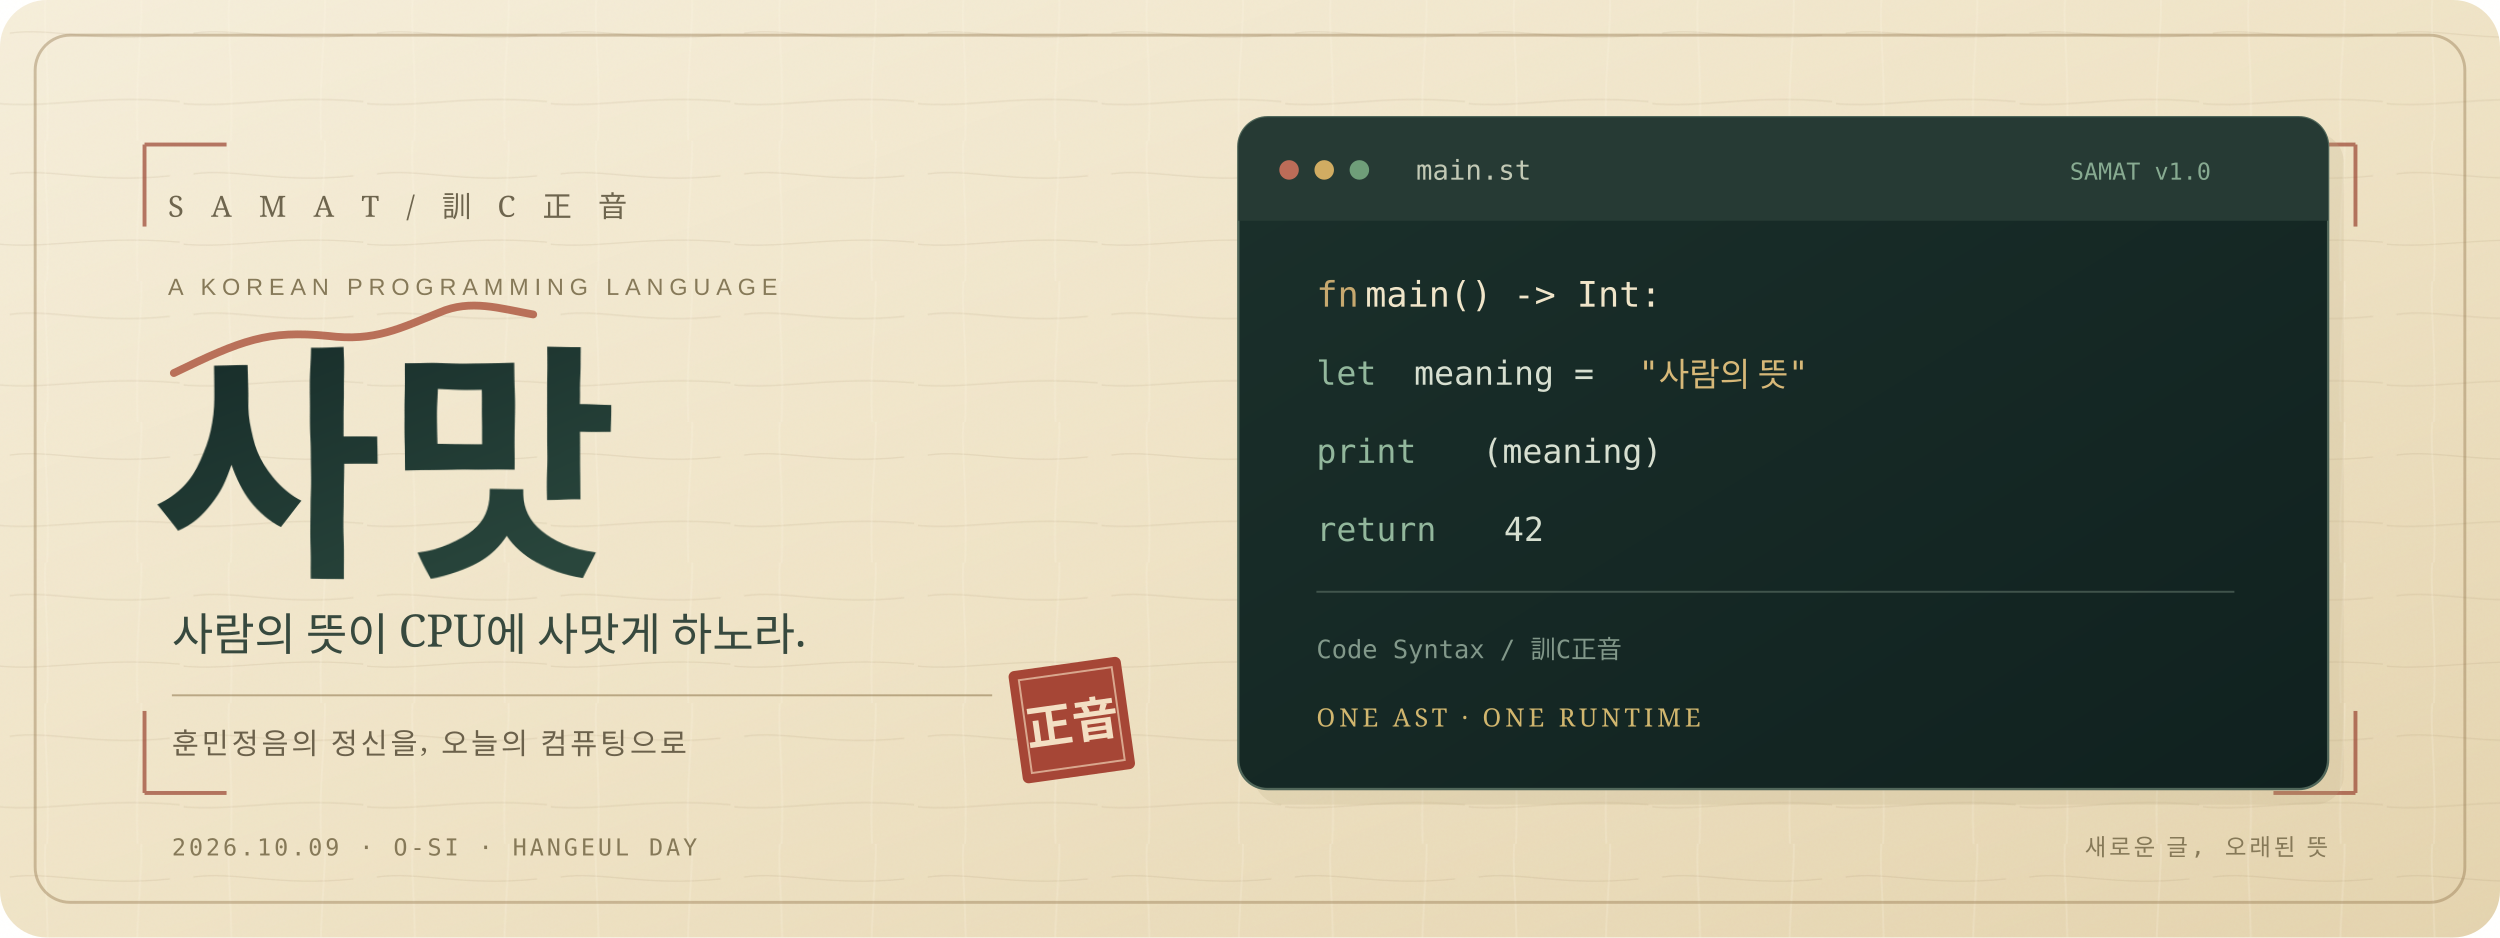
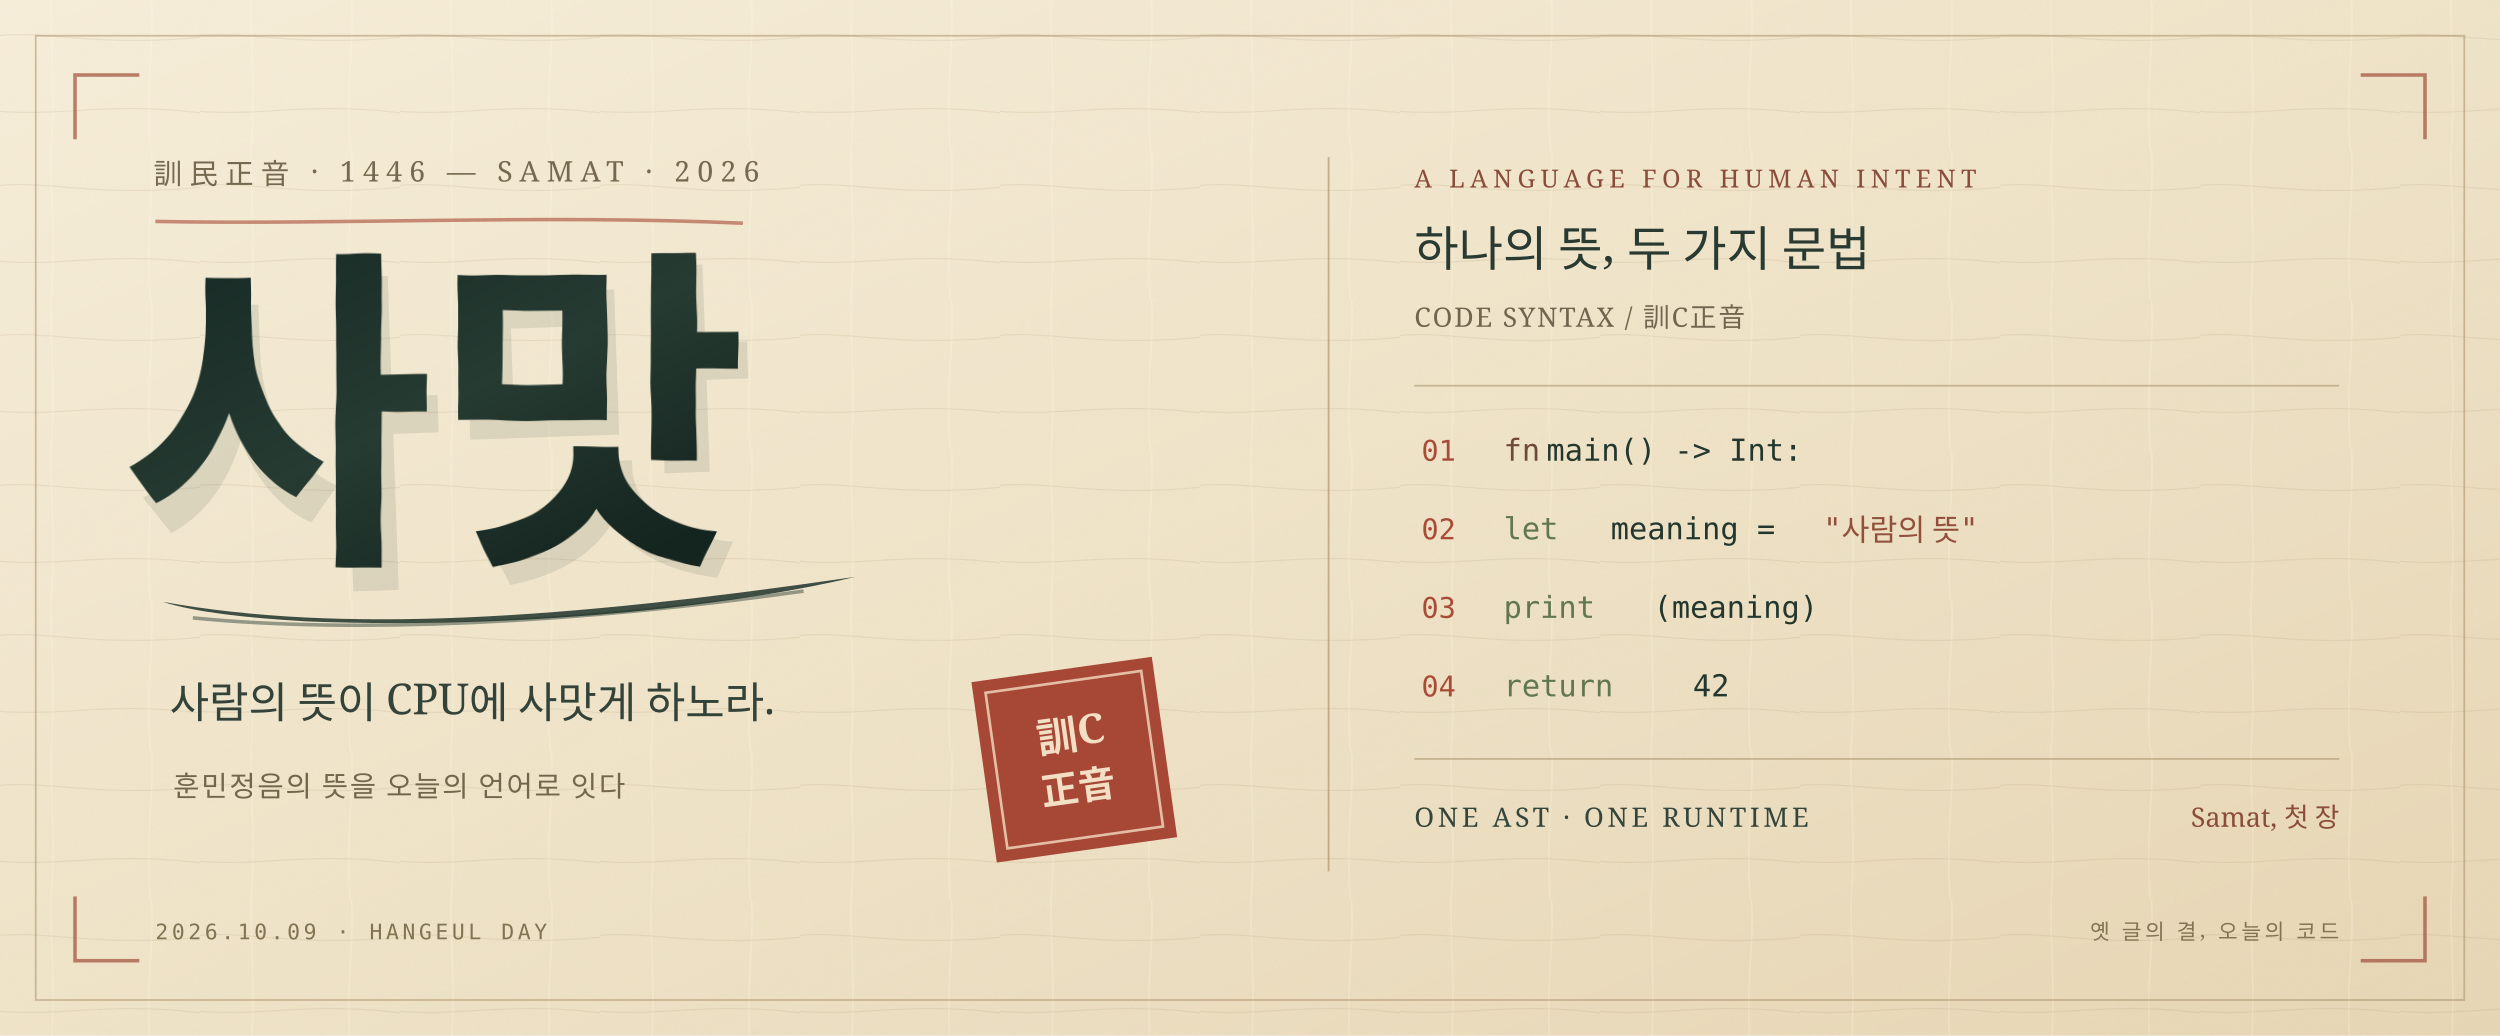
- <svg xmlns="http://www.w3.org/2000/svg" width="1280" height="480" viewBox="0 0 1280 480" role="img" aria-labelledby="title desc">
+ <svg xmlns="http://www.w3.org/2000/svg" width="1400" height="580" viewBox="0 0 1400 580" role="img" aria-labelledby="title desc">
  <defs>
-     <linearGradient id="paper" x1="0" y1="0" x2="1" y2="1">
-       <stop offset="0" stop-color="#f5edda" />
-       <stop offset="0.52" stop-color="#eee2c5" />
-       <stop offset="1" stop-color="#e3d2ad" />
+     <linearGradient id="hanji" x1="0" y1="0" x2="1" y2="1">
+       <stop offset="0" stop-color="#f5ecd8" />
+       <stop offset=".48" stop-color="#eee2c7" />
+       <stop offset="1" stop-color="#e5d4b3" />
    </linearGradient>
-     <linearGradient id="ink" x1="0" y1="0" x2="0.8" y2="1">
-       <stop offset="0" stop-color="#172c29" />
-       <stop offset="1" stop-color="#29463c" />
+     <linearGradient id="calligraphy" x1=".08" y1=".08" x2=".88" y2=".94">
+       <stop stop-color="#192c27" />
+       <stop offset=".5" stop-color="#263b32" />
+       <stop offset="1" stop-color="#14241f" />
    </linearGradient>
-     <linearGradient id="panel" x1="0" y1="0" x2="1" y2="1">
-       <stop offset="0" stop-color="#1b302b" />
-       <stop offset="1" stop-color="#10211f" />
-     </linearGradient>
-     <filter id="fibers" x="0" y="0" width="100%" height="100%">
-       <feTurbulence type="fractalNoise" baseFrequency="0.72" numOctaves="2" seed="18" />
-       <feColorMatrix values="0.55 0 0 0 0.75  0 0.48 0 0 0.67  0 0 0.35 0 0.48  0 0 0 0.15 0" />
+     <filter id="paper-grain" x="0" y="0" width="100%" height="100%">
+       <feTurbulence type="fractalNoise" baseFrequency=".48" numOctaves="3" seed="12" />
+       <feColorMatrix values=".8 0 0 0 .7  0 .72 0 0 .61  0 0 .56 0 .45  0 0 0 .11 0" />
    </filter>
-     <filter id="brush" x="-8%" y="-12%" width="116%" height="130%">
-       <feTurbulence type="fractalNoise" baseFrequency="0.035" numOctaves="2" seed="9" result="grain" />
-       <feDisplacementMap in="SourceGraphic" in2="grain" scale="1.25" xChannelSelector="R" yChannelSelector="G" />
+     <filter id="ink-edge" x="-8%" y="-12%" width="116%" height="130%">
+       <feTurbulence type="fractalNoise" baseFrequency=".035" numOctaves="2" seed="7" result="rough" />
+       <feDisplacementMap in="SourceGraphic" in2="rough" scale="1.6" xChannelSelector="R" yChannelSelector="G" />
    </filter>
-     <pattern id="threads" width="94" height="72" patternUnits="userSpaceOnUse">
-       <path d="M5 17c21-3 44 5 82 1M-9 52c31 5 54-4 101 0" fill="none" stroke="#8f7852" stroke-width=".7" opacity=".12" />
-       <path d="M24-5c-3 16 2 35 0 82M72-8c2 23-4 48-1 89" fill="none" stroke="#fff9e9" stroke-width="1" opacity=".18" />
+     <pattern id="fibers" width="112" height="84" patternUnits="userSpaceOnUse">
+       <path d="M-8 21c31-6 60 7 128-1M-4 62c38 4 66-6 122 2" fill="none" stroke="#987e56" stroke-width=".7" opacity=".13" />
+       <path d="M29-10c-2 28 3 54-1 103M84-7c4 25-4 56 1 99" fill="none" stroke="#fff9e9" stroke-width="1" opacity=".21" />
    </pattern>
  </defs>
-   <rect width="1280" height="480" rx="24" fill="url(#paper)" />
-   <rect width="1280" height="480" rx="24" filter="url(#fibers)" opacity=".46" />
-   <rect width="1280" height="480" rx="24" fill="url(#threads)" />
-   <rect x="18" y="18" width="1244" height="444" rx="18" fill="none" stroke="#94784e" stroke-width="1.5" opacity=".42" />
-   <path d="M74 74h42M74 74v42M1206 74h-42M1206 74v42M74 406h42M74 406v-42M1206 406h-42M1206 406v-42" fill="none" stroke="#9b4835" stroke-width="2" opacity=".72" />
-   <text x="86" y="111" fill="#6e654e" font-family="Georgia, 'Noto Serif KR', serif" font-size="15" letter-spacing="5">S A M A T  /  訓 C 正 音</text>
-   <text x="86" y="151" fill="#867958" font-family="Arial, sans-serif" font-size="12" letter-spacing="3">A KOREAN PROGRAMMING LANGUAGE</text>
-   <path d="M89 191c35-17 48-22 79-19 24 3 37-4 57-12 16-7 31-2 48 1" fill="none" stroke="#a94e37" stroke-width="4" stroke-linecap="round" opacity=".78" />
-   <text x="78" y="285" fill="url(#ink)" font-family="'Nanum Brush Script', 'Noto Serif KR', 'Batang', serif" font-size="128" font-weight="700" letter-spacing="3" filter="url(#brush)">사맛</text>
-   <text x="88" y="333" fill="#37493e" font-family="'Noto Serif KR', 'Batang', serif" font-size="23">사람의 뜻이 CPU에 사맛게 하노라.</text>
-   <path d="M88 356h420" stroke="#8c744b" stroke-width="1" opacity=".55" />
-   <text x="88" y="386" fill="#6b614b" font-family="Georgia, 'Noto Serif KR', serif" font-size="15" letter-spacing="1.5">훈민정음의 정신을, 오늘의 컴퓨팅으로</text>
-   <g transform="translate(516 344) rotate(-8)">
-     <rect width="58" height="58" rx="3" fill="#a64636" />
-     <rect x="5" y="5" width="48" height="48" fill="none" stroke="#edcdb0" stroke-width="1" opacity=".72" />
-     <text x="29" y="39" text-anchor="middle" fill="#f3dfc3" font-family="'Noto Serif KR', 'Batang', serif" font-size="24" font-weight="700">正音</text>
+   <rect width="1400" height="580" fill="url(#hanji)" />
+   <rect width="1400" height="580" filter="url(#paper-grain)" opacity=".55" />
+   <rect width="1400" height="580" fill="url(#fibers)" />
+   <rect x="20" y="20" width="1360" height="540" fill="none" stroke="#9b8159" stroke-width="1" opacity=".46" />
+   <path d="M42 78V42h36M1358 78V42h-36M42 502v36h36M1358 502v36h-36" fill="none" stroke="#9d4938" stroke-width="2" opacity=".68" />
+   <text x="86" y="103" fill="#75694f" font-family="Georgia, 'Noto Serif KR', serif" font-size="16" letter-spacing="4">訓民正音 · 1446 — SAMAT · 2026</text>
+   <path d="M87 124c105 2 214-4 329 1" fill="none" stroke="#a94d3a" stroke-width="2" opacity=".62" />
+   <text x="75" y="310" fill="#263830" opacity=".11" font-family="'Nanum Brush Script', 'Gungsuh', 'Noto Serif KR', 'Batang', serif" font-size="190" font-weight="700" letter-spacing="1" transform="rotate(-2 320 250)">사맛</text>
+   <text x="68" y="301" fill="url(#calligraphy)" font-family="'Nanum Brush Script', 'Gungsuh', 'Noto Serif KR', 'Batang', serif" font-size="190" font-weight="700" letter-spacing="1" filter="url(#ink-edge)">사맛</text>
+   <path d="M91 337c100 18 224 10 388-14-57 14-176 30-307 25-34-2-62-5-81-11" fill="#24372f" opacity=".87" />
+   <path d="M108 346c90 9 215 3 342-15" fill="none" stroke="#24372f" stroke-width="2" opacity=".45" />
+   <text x="95" y="402" fill="#33433a" font-family="'Noto Serif KR', 'Batang', serif" font-size="24">사람의 뜻이 CPU에 사맛게 하노라.</text>
+   <text x="97" y="446" fill="#72664d" font-family="'Noto Serif KR', 'Batang', serif" font-size="16" letter-spacing="1">훈민정음의 뜻을 오늘의 언어로 잇다</text>
+   <g transform="translate(544 382) rotate(-8)">
+     <path d="M0 0h102v102H0z" fill="#a74736" />
+     <path d="M7 7h88v88H7z" fill="none" stroke="#f0d8ba" stroke-width="1.5" opacity=".82" />
+     <text x="51" y="45" text-anchor="middle" fill="#f2dfc4" font-family="'Noto Serif KR', 'Batang', serif" font-size="23" font-weight="700">訓C</text>
+     <text x="51" y="74" text-anchor="middle" fill="#f2dfc4" font-family="'Noto Serif KR', 'Batang', serif" font-size="21" font-weight="700">正音</text>
  </g>
-   <rect x="642" y="68" width="558" height="344" rx="15" fill="#bba983" opacity=".2" />
-   <rect x="634" y="60" width="558" height="344" rx="15" fill="url(#panel)" stroke="#51675a" stroke-width="1.2" />
-   <path d="M649 60h528a15 15 0 0 1 15 15v38H634V75a15 15 0 0 1 15-15z" fill="#263a34" />
-   <circle cx="660" cy="87" r="5" fill="#bc6c58" />
-   <circle cx="678" cy="87" r="5" fill="#d1ac62" />
-   <circle cx="696" cy="87" r="5" fill="#6f9e79" />
-   <text x="725" y="92" fill="#c2c9b5" font-family="Consolas, 'Cascadia Mono', monospace" font-size="14">main.st</text>
-   <text x="1132" y="92" text-anchor="end" fill="#87aa91" font-family="Consolas, 'Cascadia Mono', monospace" font-size="12">SAMAT v1.0</text>
-   <text x="674" y="157" fill="#c7a96f" font-family="Consolas, 'Cascadia Mono', monospace" font-size="18">fn</text>
-   <text x="699" y="157" fill="#f0e5c9" font-family="Consolas, 'Cascadia Mono', monospace" font-size="18">main() -&gt; Int:</text>
-   <text x="674" y="197" fill="#92b79c" font-family="Consolas, 'Cascadia Mono', monospace" font-size="17">    let</text>
-   <text x="724" y="197" fill="#d7dfd0" font-family="Consolas, 'Cascadia Mono', monospace" font-size="17">meaning = </text>
-   <text x="839" y="197" fill="#d7b878" font-family="Consolas, 'Cascadia Mono', monospace" font-size="17">"사람의 뜻"</text>
-   <text x="674" y="237" fill="#92b79c" font-family="Consolas, 'Cascadia Mono', monospace" font-size="17">    print</text>
-   <text x="759" y="237" fill="#d7dfd0" font-family="Consolas, 'Cascadia Mono', monospace" font-size="17">(meaning)</text>
-   <text x="674" y="277" fill="#92b79c" font-family="Consolas, 'Cascadia Mono', monospace" font-size="17">    return</text>
-   <text x="770" y="277" fill="#d7dfd0" font-family="Consolas, 'Cascadia Mono', monospace" font-size="17">42</text>
-   <path d="M674 303h470" stroke="#52665c" stroke-width="1" opacity=".7" />
-   <text x="674" y="337" fill="#82988a" font-family="Consolas, 'Cascadia Mono', monospace" font-size="13">Code Syntax  /  訓C正音</text>
-   <text x="674" y="372" fill="#d1b66e" font-family="Georgia, serif" font-size="13" letter-spacing="2">ONE AST  ·  ONE RUNTIME</text>
-   <text x="88" y="438" fill="#867958" font-family="Consolas, 'Cascadia Mono', monospace" font-size="12" letter-spacing="1.5">2026.10.09  ·  O-SI  ·  HANGEUL DAY</text>
-   <text x="1192" y="438" text-anchor="end" fill="#867958" font-family="Consolas, 'Cascadia Mono', monospace" font-size="12" letter-spacing="1.5">새로운 글, 오래된 뜻</text>
+   <path d="M744 88v400" fill="none" stroke="#a38b64" stroke-width="1" opacity=".62" />
+   <text x="792" y="105" fill="#8b4d3b" font-family="Georgia, 'Noto Serif KR', serif" font-size="14" letter-spacing="3">A LANGUAGE FOR HUMAN INTENT</text>
+   <text x="792" y="149" fill="#293a32" font-family="'Noto Serif KR', 'Batang', serif" font-size="27">하나의 뜻, 두 가지 문법</text>
+   <text x="792" y="183" fill="#70664f" font-family="Georgia, 'Noto Serif KR', serif" font-size="15" letter-spacing="1">CODE SYNTAX  /  訓C正音</text>
+   <path d="M792 216h518" fill="none" stroke="#9d875f" stroke-width="1" opacity=".5" />
+   <text x="796" y="258" fill="#a84c37" font-family="Consolas, 'Cascadia Mono', monospace" font-size="16">01</text>
+   <text x="842" y="258" fill="#6c4939" font-family="Consolas, 'Cascadia Mono', monospace" font-size="17">fn</text>
+   <text x="866" y="258" fill="#23372f" font-family="Consolas, 'Cascadia Mono', monospace" font-size="17">main() -&gt; Int:</text>
+   <text x="796" y="302" fill="#a84c37" font-family="Consolas, 'Cascadia Mono', monospace" font-size="16">02</text>
+   <text x="842" y="302" fill="#617750" font-family="Consolas, 'Cascadia Mono', monospace" font-size="17">    let</text>
+   <text x="902" y="302" fill="#23372f" font-family="Consolas, 'Cascadia Mono', monospace" font-size="17">meaning = </text>
+   <text x="1021" y="302" fill="#92503c" font-family="Consolas, 'Cascadia Mono', monospace" font-size="17">"사람의 뜻"</text>
+   <text x="796" y="346" fill="#a84c37" font-family="Consolas, 'Cascadia Mono', monospace" font-size="16">03</text>
+   <text x="842" y="346" fill="#617750" font-family="Consolas, 'Cascadia Mono', monospace" font-size="17">    print</text>
+   <text x="926" y="346" fill="#23372f" font-family="Consolas, 'Cascadia Mono', monospace" font-size="17">(meaning)</text>
+   <text x="796" y="390" fill="#a84c37" font-family="Consolas, 'Cascadia Mono', monospace" font-size="16">04</text>
+   <text x="842" y="390" fill="#617750" font-family="Consolas, 'Cascadia Mono', monospace" font-size="17">    return</text>
+   <text x="948" y="390" fill="#23372f" font-family="Consolas, 'Cascadia Mono', monospace" font-size="17">42</text>
+   <path d="M792 425h518" fill="none" stroke="#9d875f" stroke-width="1" opacity=".5" />
+   <text x="792" y="463" fill="#34463b" font-family="Georgia, 'Noto Serif KR', serif" font-size="15" letter-spacing="2">ONE AST  ·  ONE RUNTIME</text>
+   <text x="1310" y="463" text-anchor="end" fill="#8b4d3b" font-family="'Noto Serif KR', 'Batang', serif" font-size="15">Samat, 첫 장</text>
+   <text x="87" y="526" fill="#827452" font-family="Consolas, 'Cascadia Mono', monospace" font-size="12" letter-spacing="2">2026.10.09  ·  HANGEUL DAY</text>
+   <text x="1310" y="526" text-anchor="end" fill="#827452" font-family="Georgia, 'Noto Serif KR', serif" font-size="12" letter-spacing="2">옛 글의 결, 오늘의 코드</text>
</svg>
